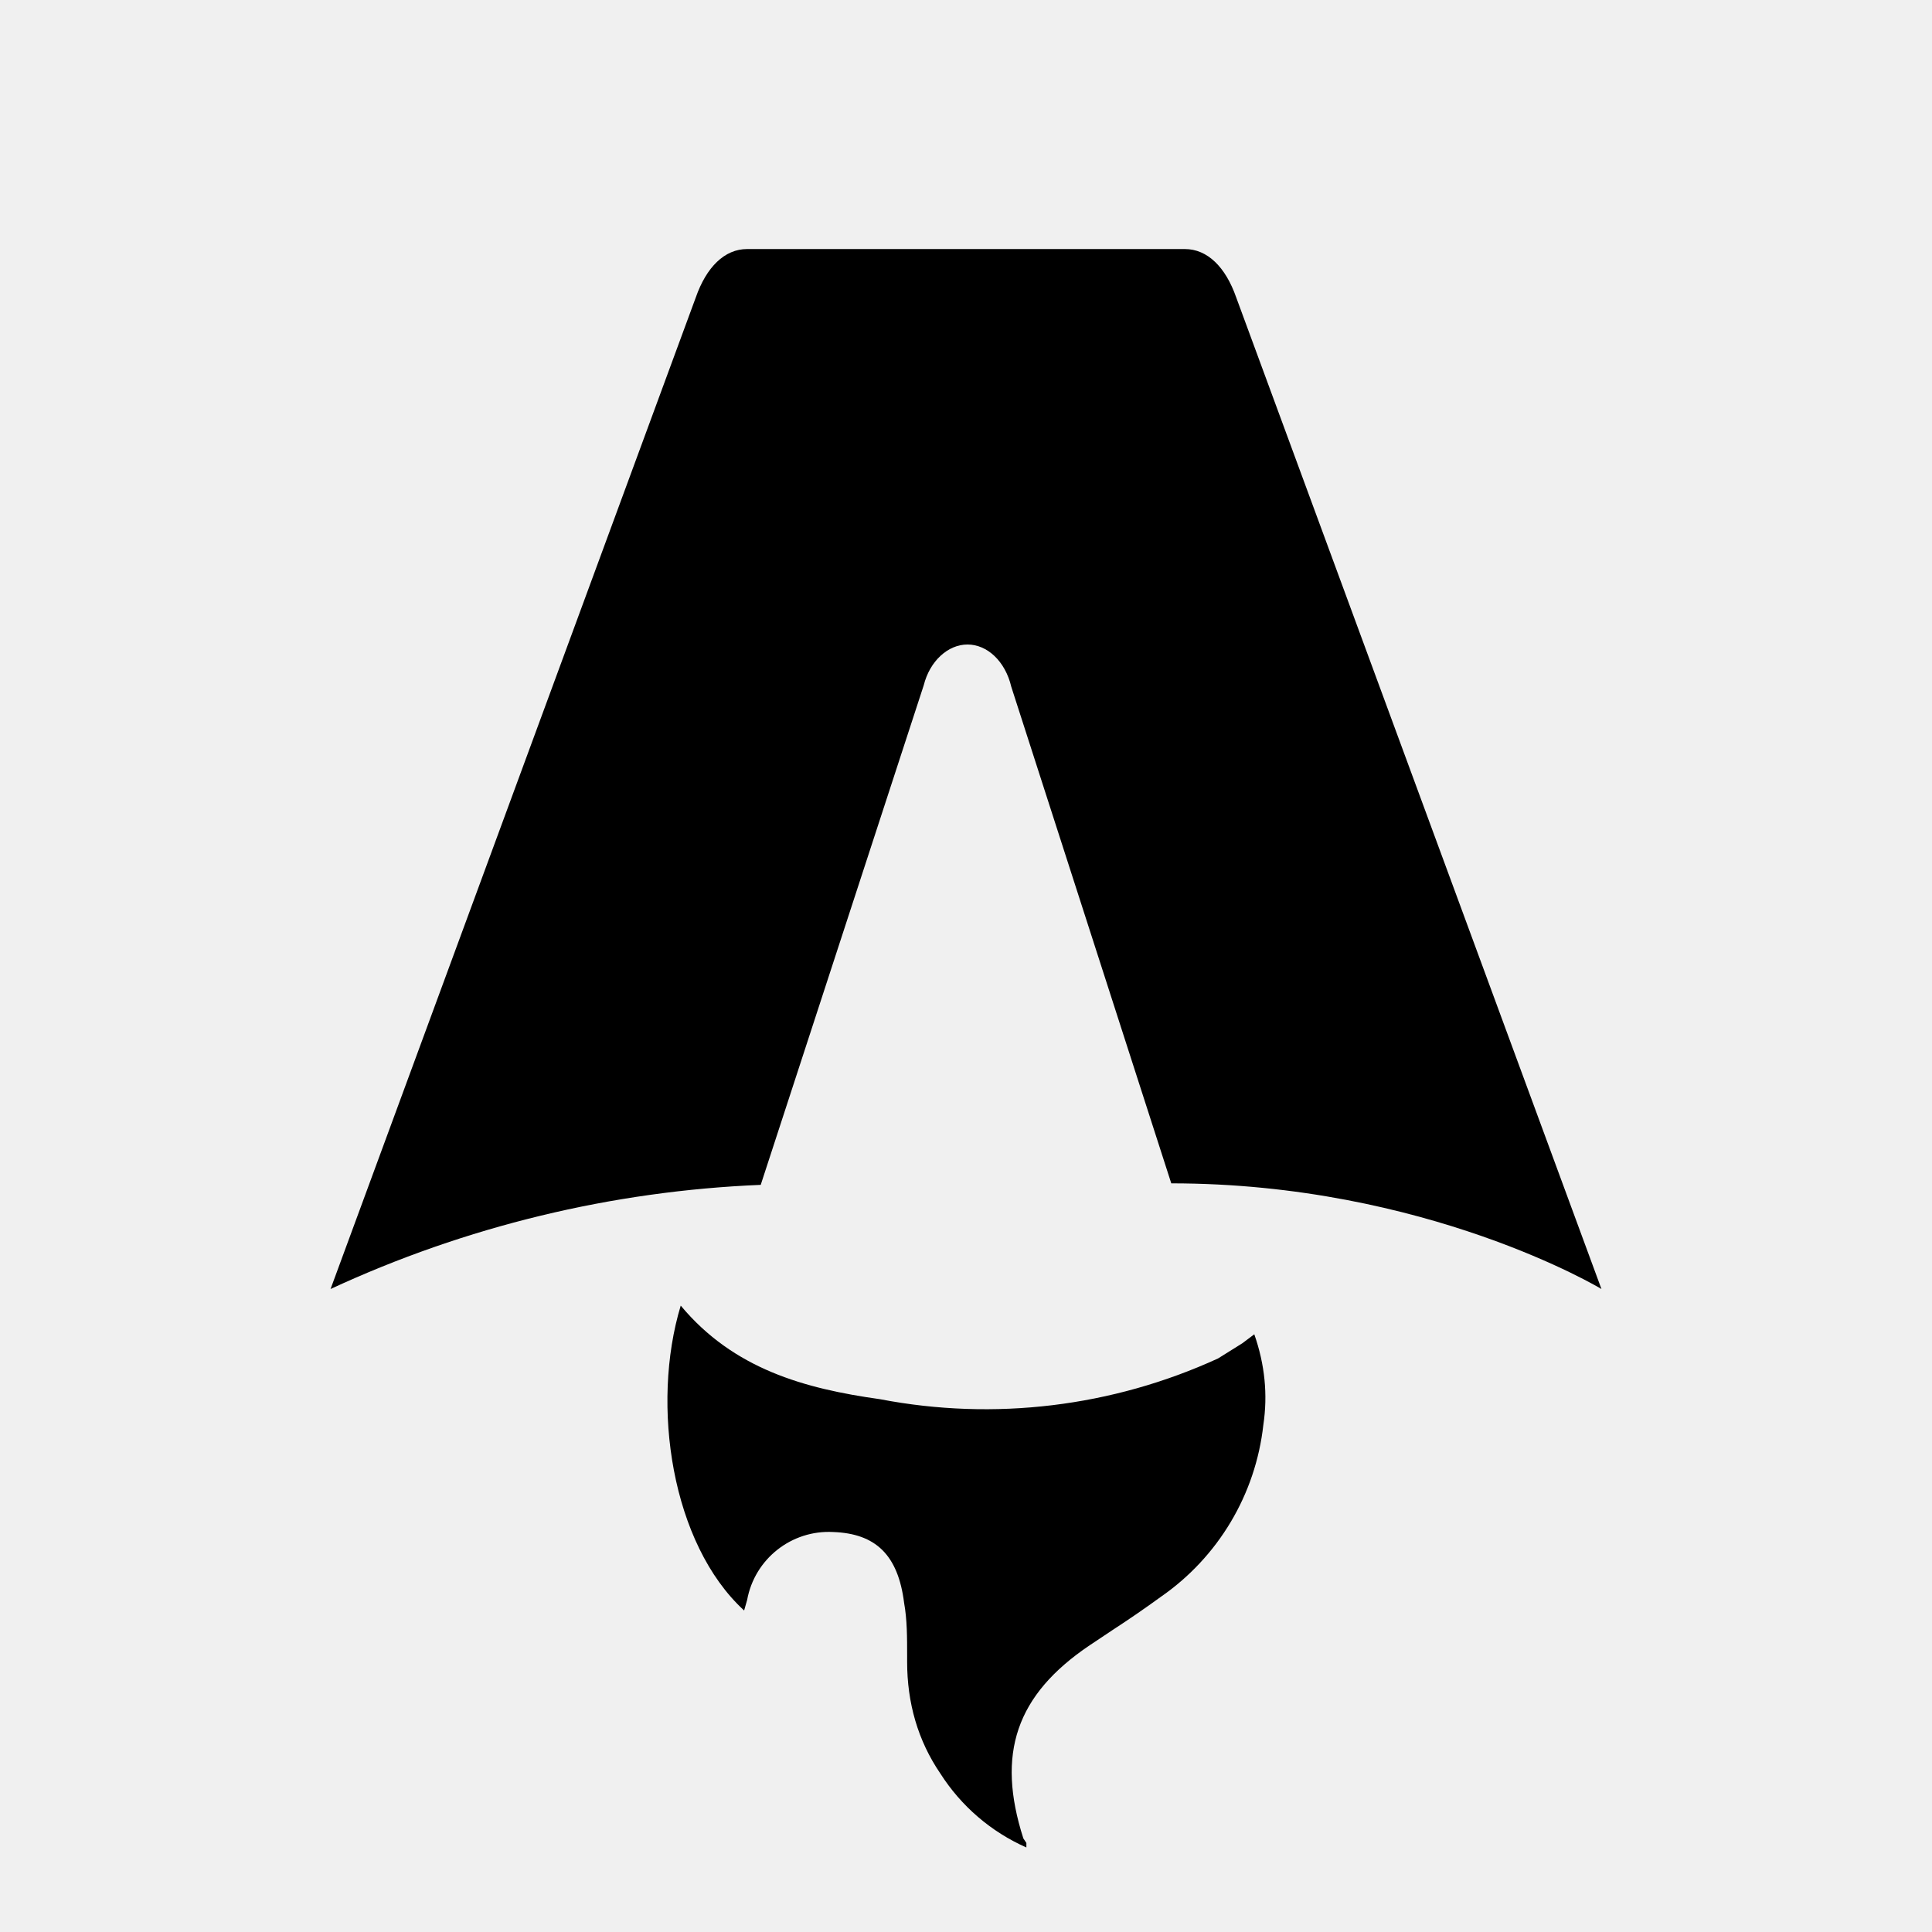
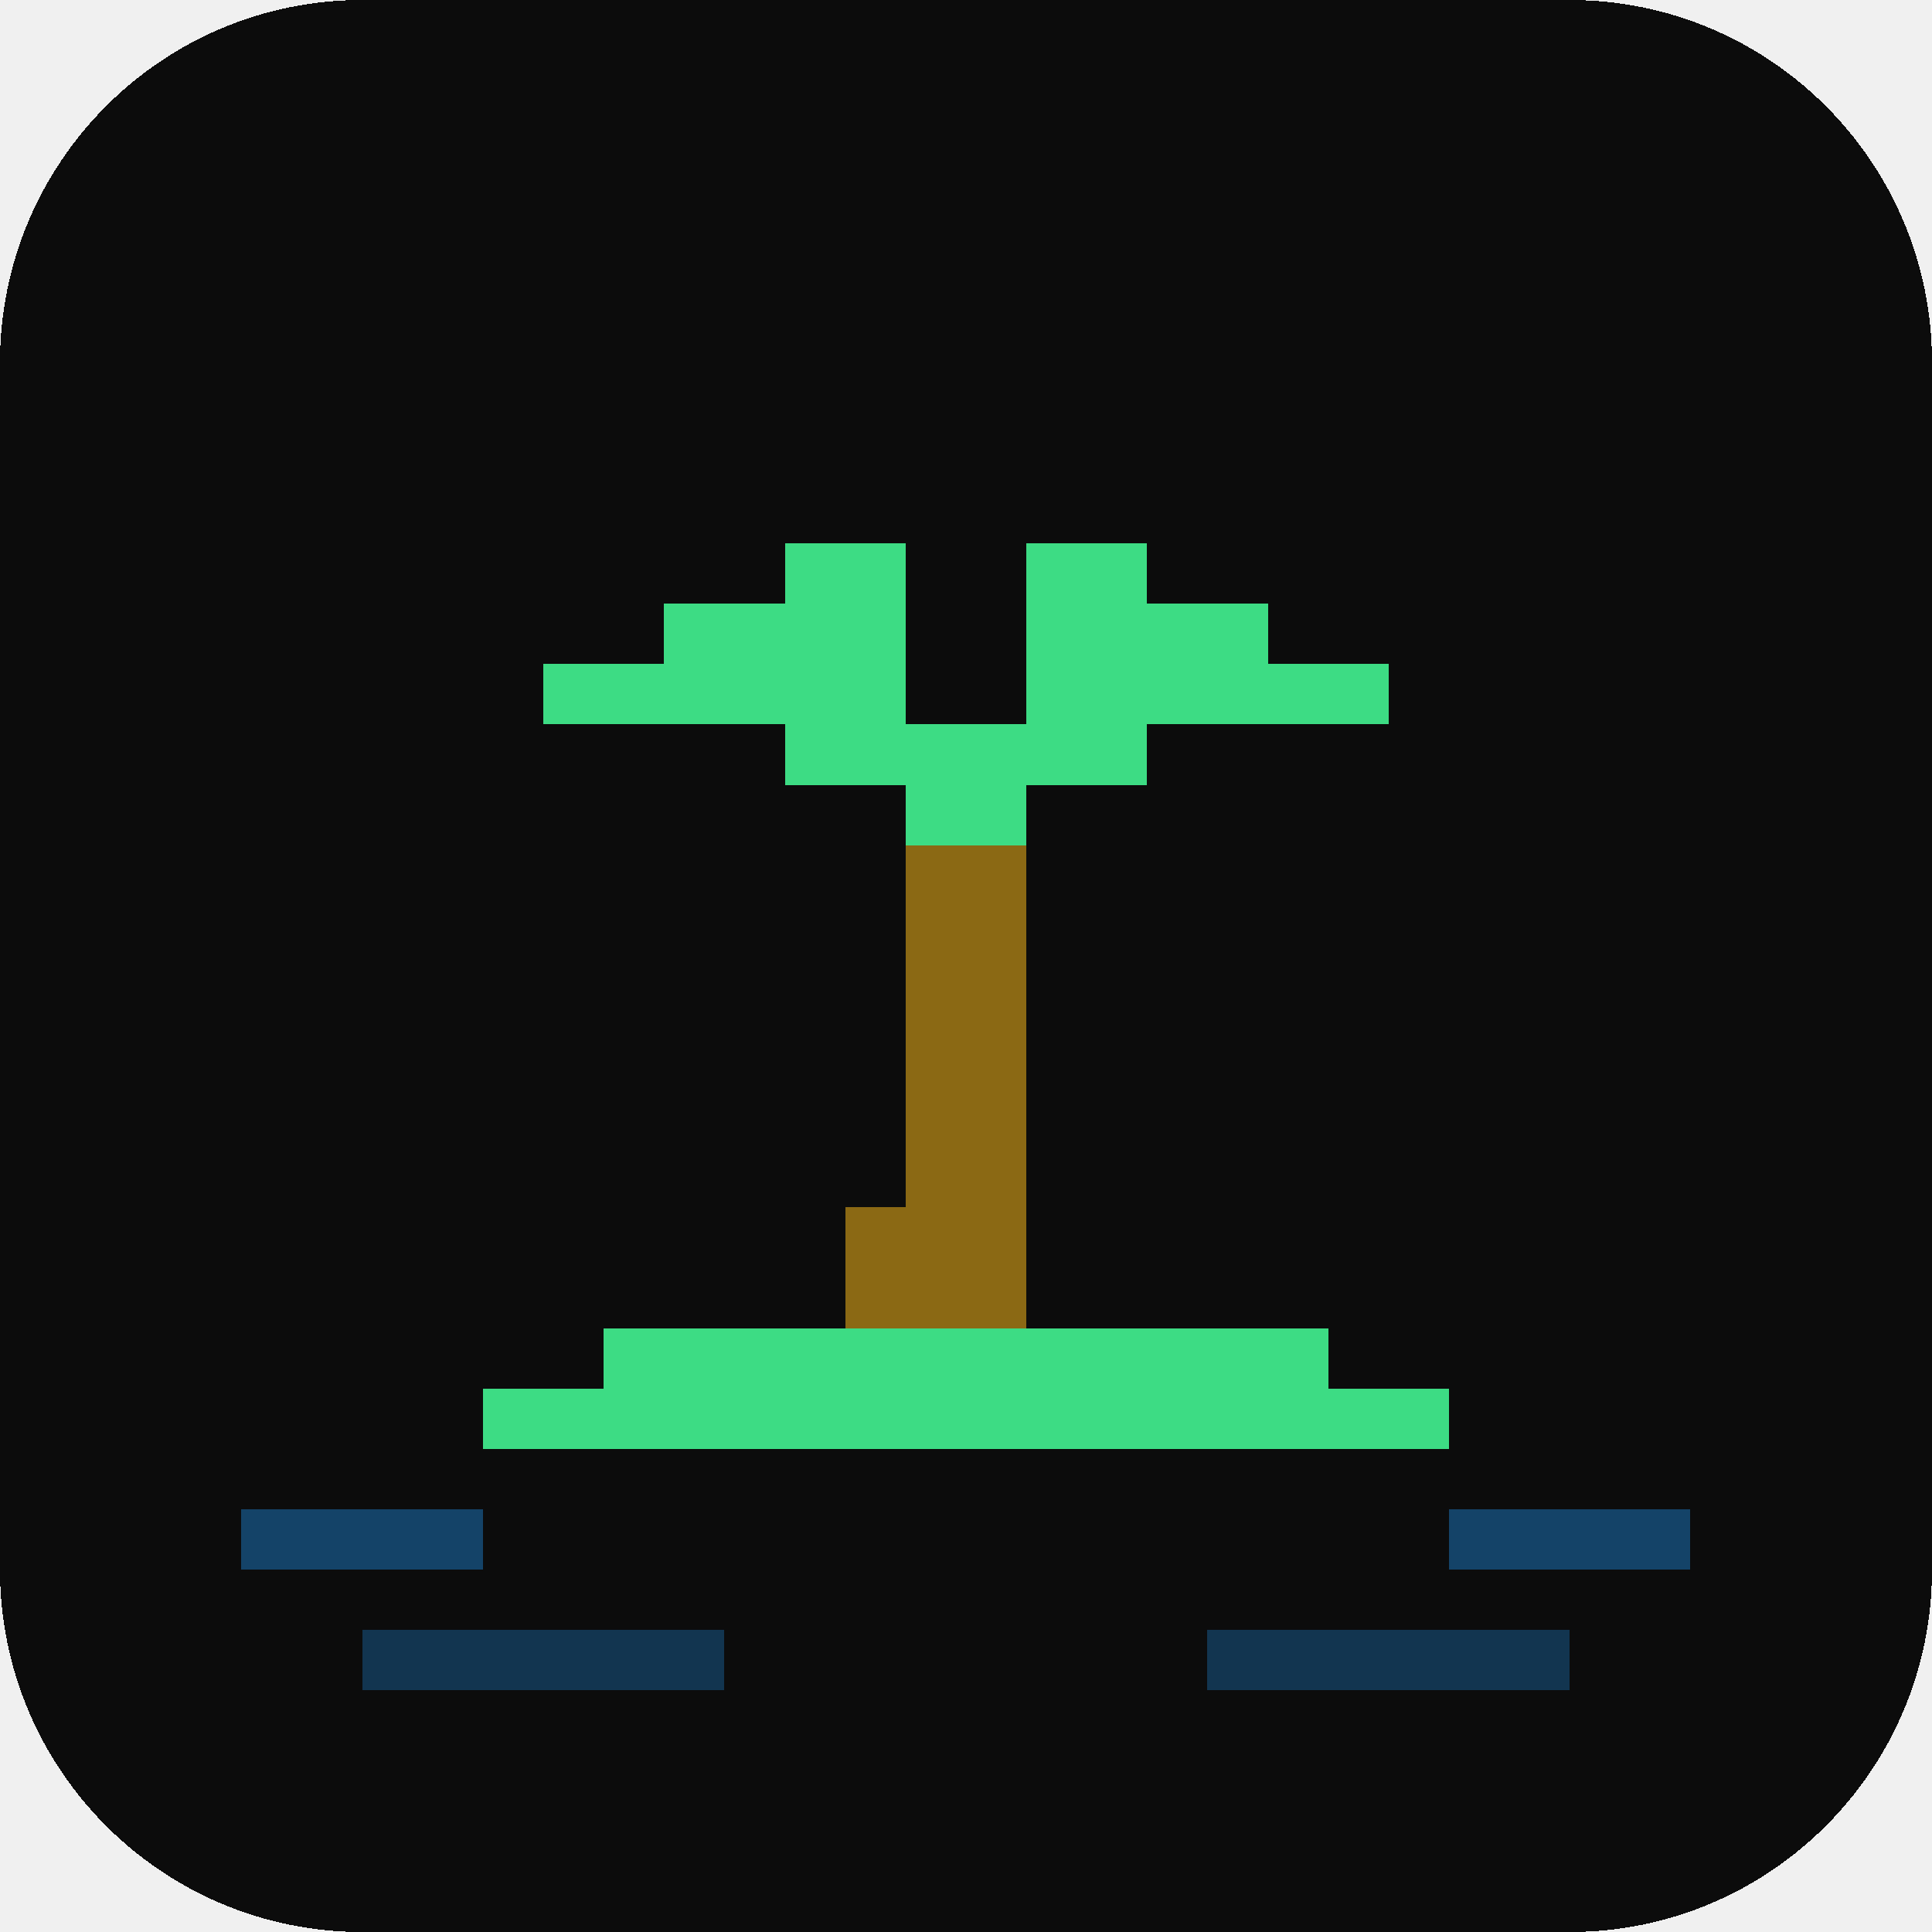
- <svg xmlns="http://www.w3.org/2000/svg" fill="none" viewBox="0 0 128 128">
-   <path d="M50.4 78.5a75.1 75.1 0 0 0-28.5 6.9l24.2-65.7c.7-2 1.9-3.2 3.4-3.2h29c1.5 0 2.7 1.2 3.4 3.2l24.2 65.7s-11.6-7-28.5-7L67 45.5c-.4-1.7-1.6-2.8-2.9-2.8-1.3 0-2.5 1.1-2.9 2.7L50.4 78.5Zm-1.1 28.2Zm-4.2-20.2c-2 6.6-.6 15.8 4.2 20.2a17.5 17.5 0 0 1 .2-.7 5.5 5.5 0 0 1 5.7-4.5c2.8.1 4.3 1.5 4.7 4.7.2 1.1.2 2.3.2 3.5v.4c0 2.7.7 5.2 2.2 7.4a13 13 0 0 0 5.7 4.9v-.3l-.2-.3c-1.8-5.6-.5-9.5 4.4-12.8l1.5-1a73 73 0 0 0 3.2-2.2 16 16 0 0 0 6.8-11.4c.3-2 .1-4-.6-6l-.8.6-1.6 1a37 37 0 0 1-22.4 2.7c-5-.7-9.7-2-13.2-6.2Z" />
-   <style>
-         path { fill: #000; }
-         @media (prefers-color-scheme: dark) {
-             path { fill: #FFF; }
-         }
-     </style>
+ <svg xmlns="http://www.w3.org/2000/svg" viewBox="0 0 32 32" shape-rendering="crispEdges">
+   <rect width="32" height="32" rx="6" fill="#0c0c0c" />
+   <rect x="15" y="14" width="2" height="8" fill="#8B6914" />
+   <rect x="14" y="20" width="1" height="2" fill="#8B6914" />
+   <rect x="11" y="10" width="2" height="2" fill="#3ddc84" />
+   <rect x="13" y="11" width="2" height="2" fill="#3ddc84" />
+   <rect x="15" y="12" width="2" height="2" fill="#3ddc84" />
+   <rect x="17" y="11" width="2" height="2" fill="#3ddc84" />
+   <rect x="19" y="10" width="2" height="2" fill="#3ddc84" />
+   <rect x="13" y="9" width="2" height="2" fill="#3ddc84" />
+   <rect x="17" y="9" width="2" height="2" fill="#3ddc84" />
+   <rect x="9" y="11" width="2" height="1" fill="#3ddc84" />
+   <rect x="21" y="11" width="2" height="1" fill="#3ddc84" />
+   <rect x="10" y="22" width="12" height="2" fill="#3ddc84" />
+   <rect x="8" y="23" width="2" height="1" fill="#3ddc84" />
+   <rect x="22" y="23" width="2" height="1" fill="#3ddc84" />
+   <rect x="4" y="25" width="4" height="1" fill="#2196F3" opacity="0.4" />
+   <rect x="24" y="25" width="4" height="1" fill="#2196F3" opacity="0.4" />
+   <rect x="6" y="27" width="6" height="1" fill="#2196F3" opacity="0.3" />
+   <rect x="20" y="27" width="6" height="1" fill="#2196F3" opacity="0.3" />
</svg>
